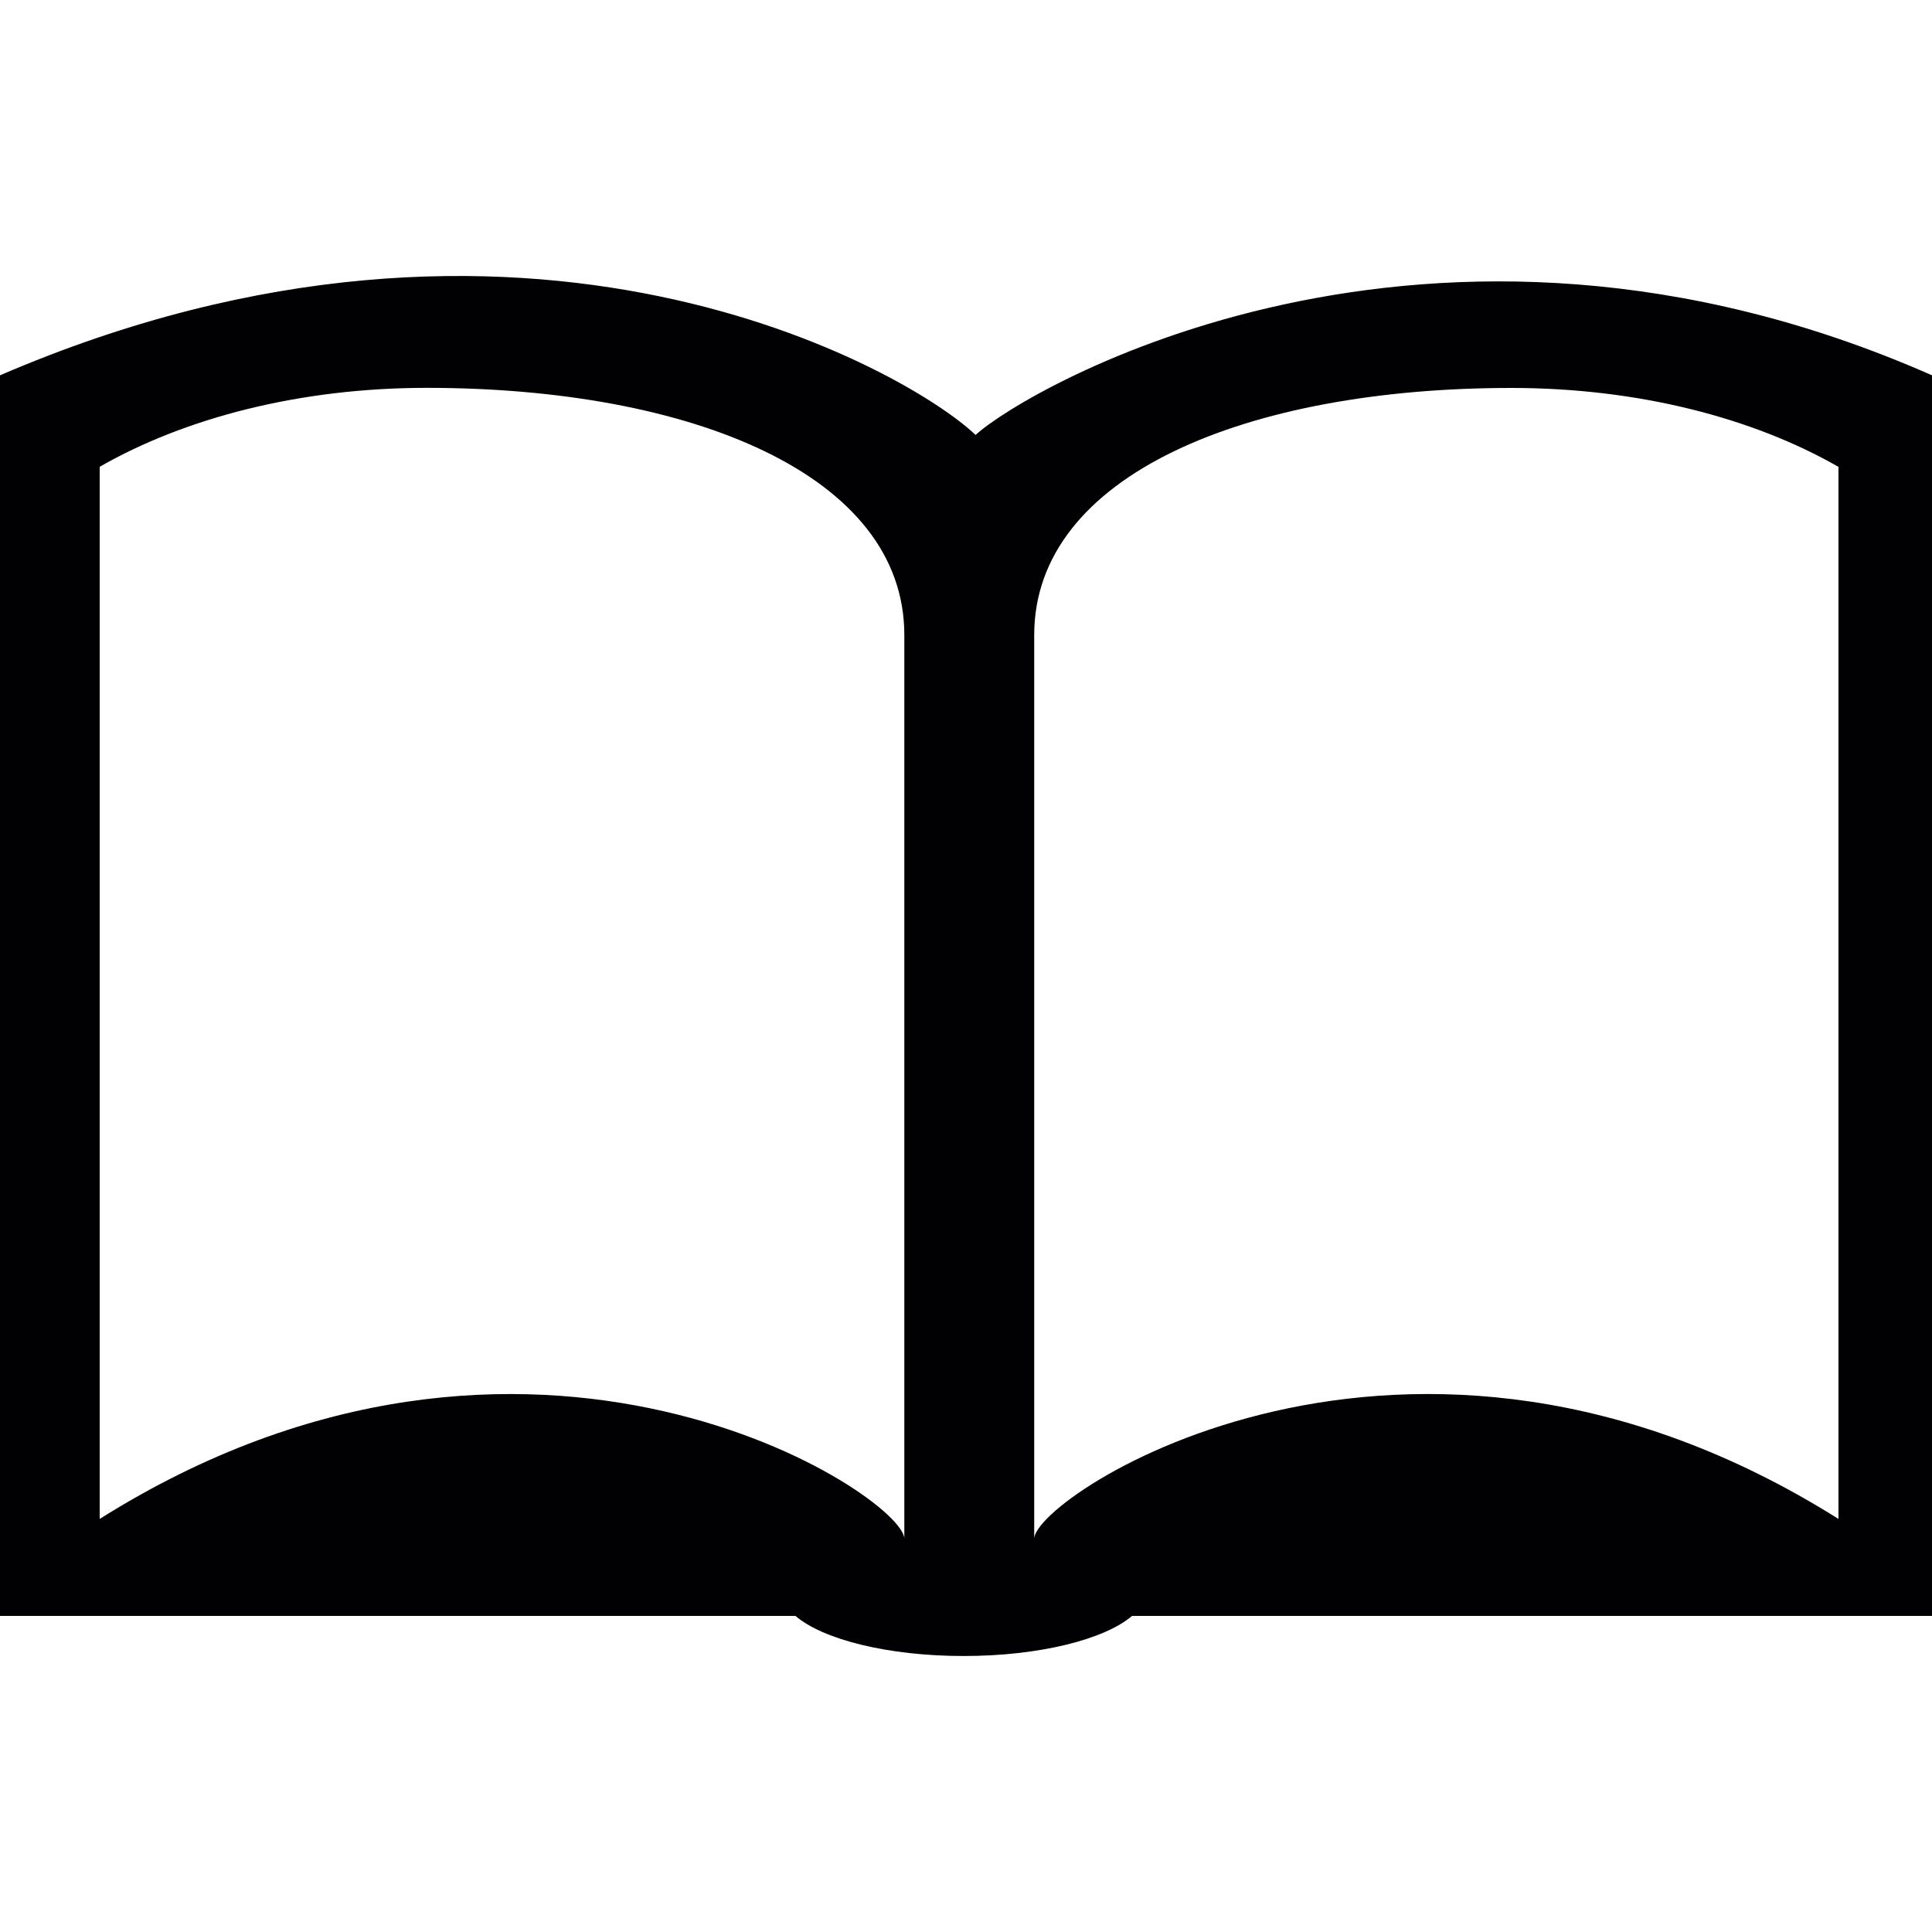
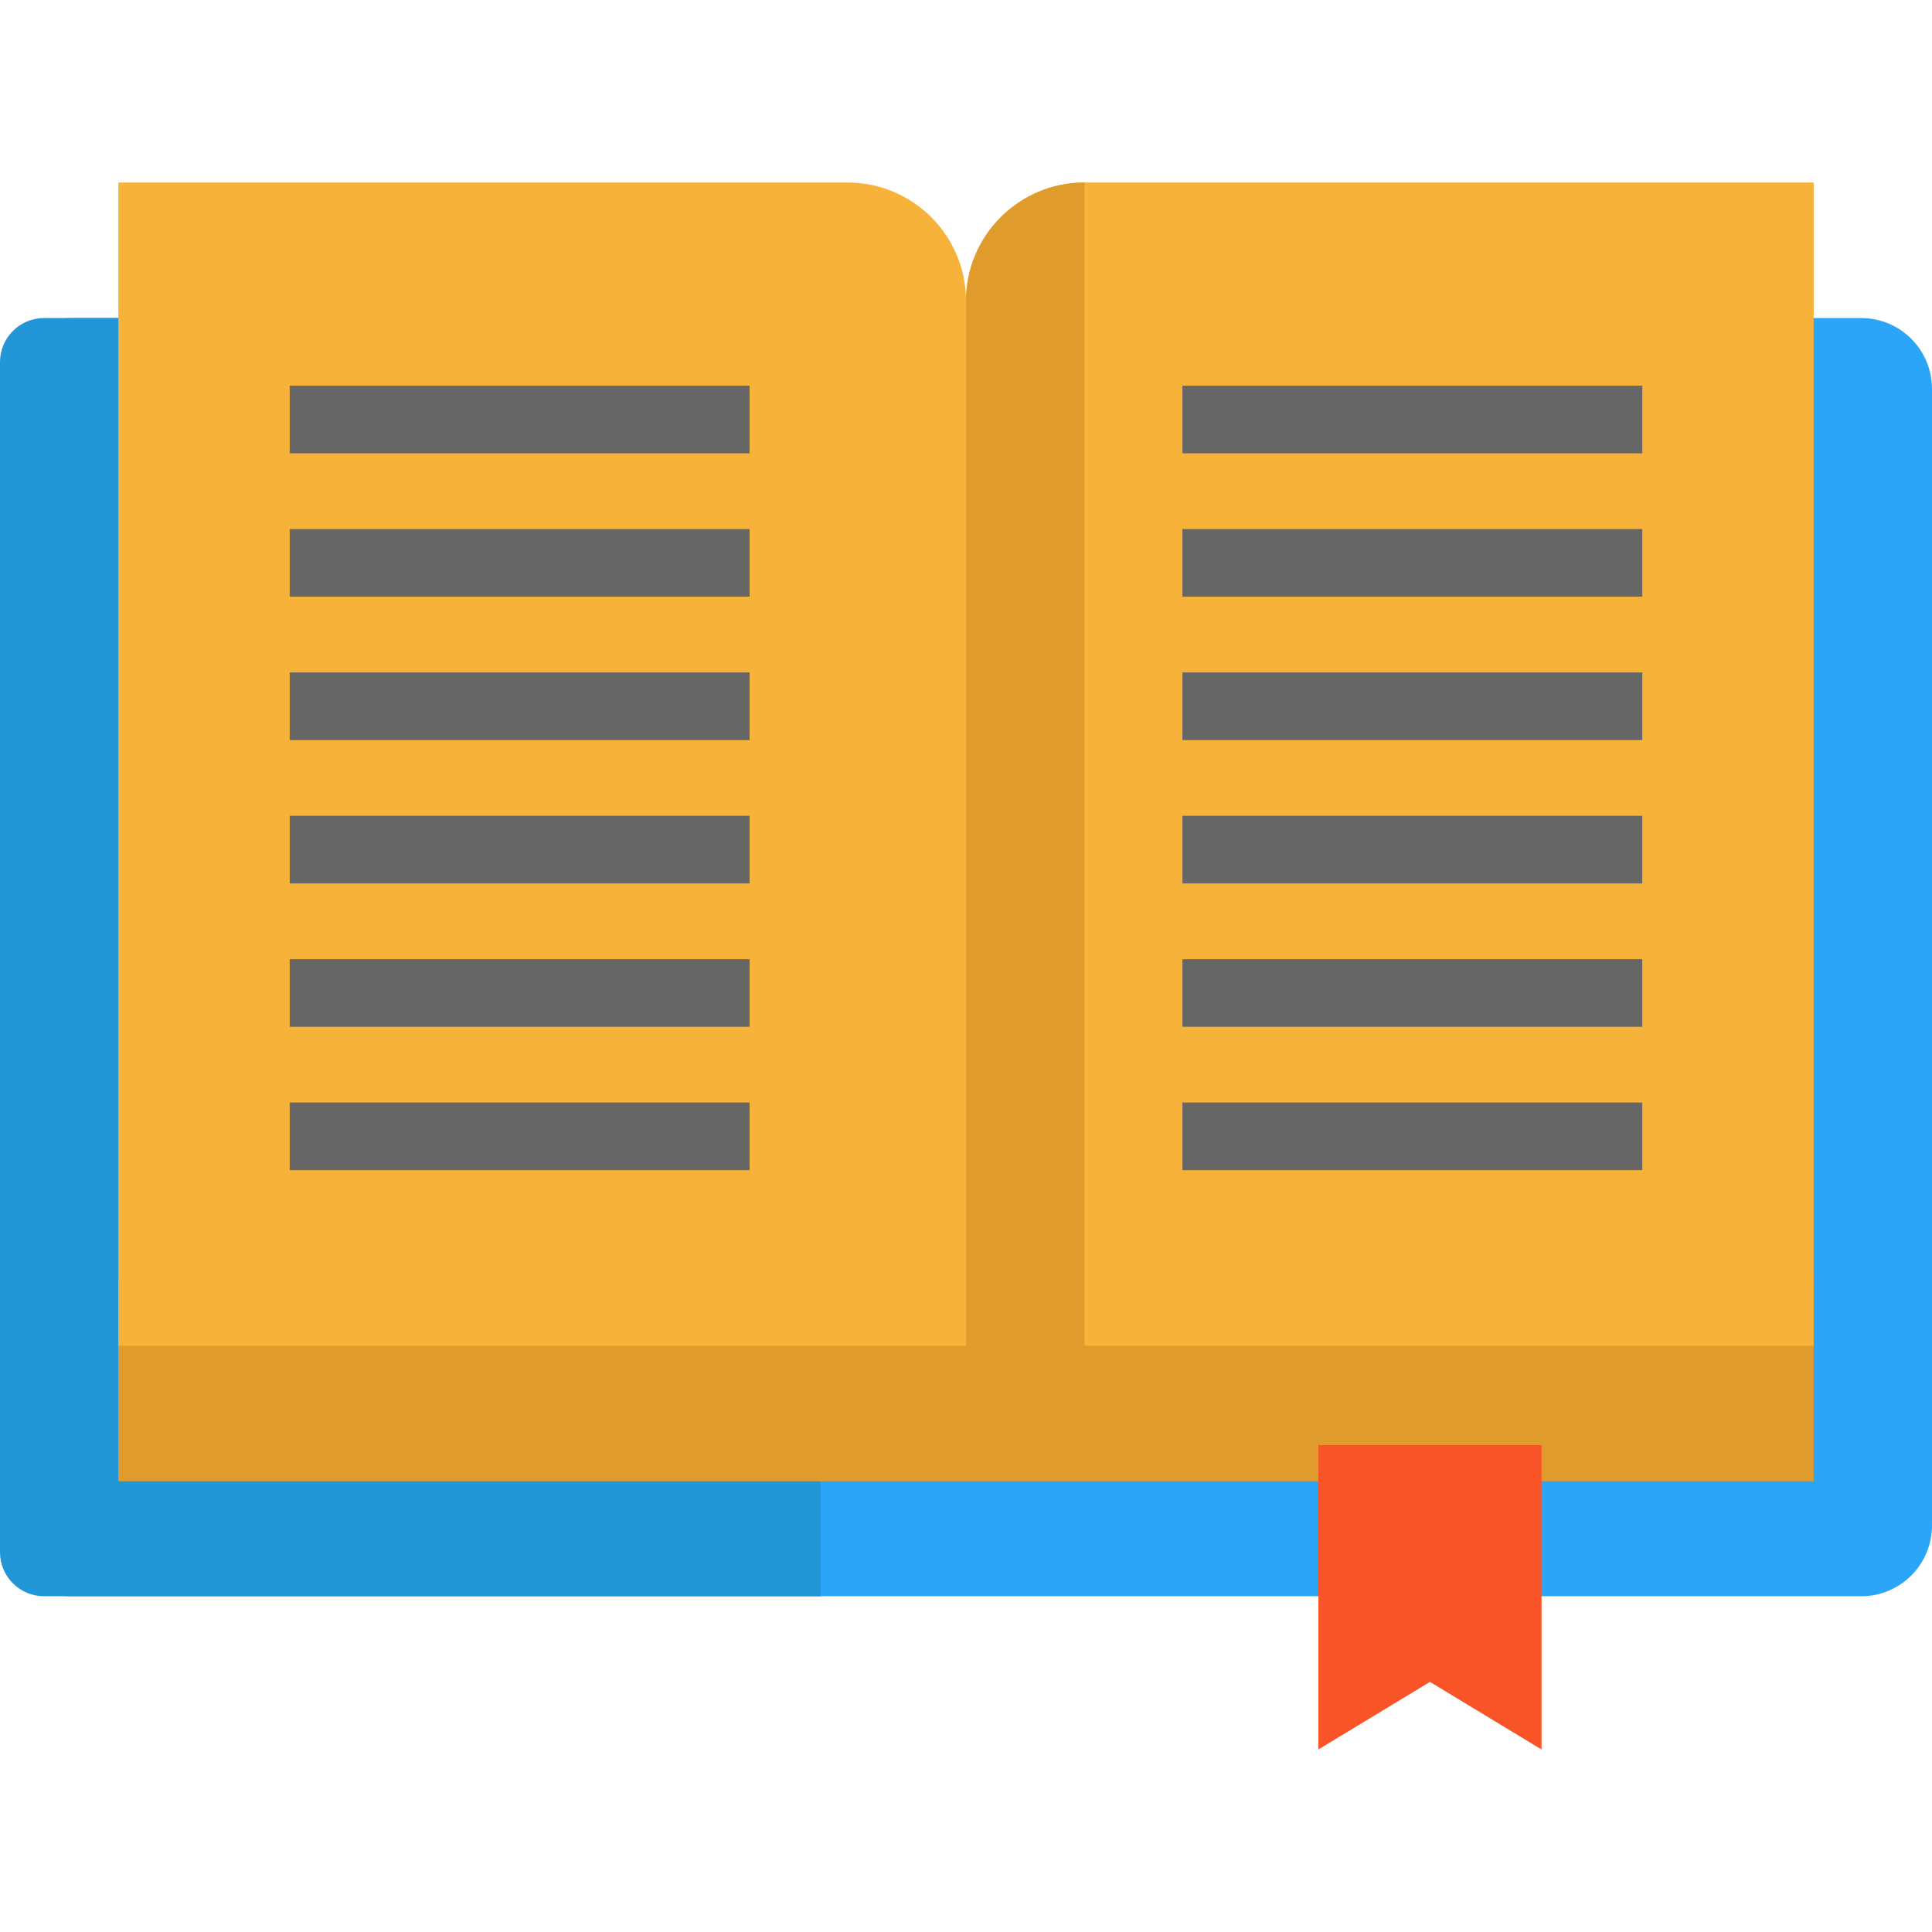
- <svg xmlns="http://www.w3.org/2000/svg" version="1.1" id="Capa_1" x="0px" y="0px" width="79.536px" height="79.536px" viewBox="0 0 79.536 79.536" style="enable-background:new 0 0 79.536 79.536;" xml:space="preserve">
+ <svg xmlns="http://www.w3.org/2000/svg" version="1.1" id="Layer_1" x="0px" y="0px" viewBox="0 0 512 512" style="enable-background:new 0 0 512 512;" xml:space="preserve">
+   <path style="fill:#2BA5F7;" d="M493.244,423.018H18.756C8.398,423.018,0,414.621,0,404.263V103.042  c0-10.358,8.398-18.756,18.756-18.756h474.488c10.358,0,18.756,8.398,18.756,18.756v301.221  C512,414.621,503.602,423.018,493.244,423.018z" />
+   <path style="fill:#2197D8;" d="M217.466,392.549v30.469H11.662C5.222,423.018,0,417.797,0,411.356V95.948  c0-6.44,5.222-11.662,11.662-11.662h19.703L217.466,392.549z" />
+   <polygon style="fill:#E09B2D;" points="256,338.768 31.365,338.768 31.365,392.549 217.466,392.549 256,392.549 294.534,392.549   349.379,392.549 408.525,392.549 480.635,392.549 480.635,338.768 " />
+   <polygon style="fill:#F95428;" points="408.525,413.459 408.525,463.632 378.952,445.721 349.379,463.632 349.379,413.459   349.379,382.99 408.525,382.99 " />
+   <path style="fill:#F7B239;" d="M287.401,48.368C270.064,48.368,256,62.42,256,79.769c0-17.349-14.064-31.401-31.401-31.401H31.365  v35.918v272.358H256h224.635V48.368L287.401,48.368L287.401,48.368z" />
+   <path style="fill:#E09B2D;" d="M287.401,48.368v330.177H256V79.769C256,62.42,270.064,48.368,287.401,48.368z" />
  <g>
-     <path style="fill:#010002;" d="M40.162,17.906C37.415,15.275,21.614,6.141,0,15.451c0,0.138,0,2.722,0,6.654v44.418h32.747   c1.126,0.968,3.798,1.651,6.926,1.651c3.119,0,5.802-0.684,6.931-1.651h32.933V22.105c0-3.933,0-6.517,0-6.654   C58.813,6.314,42.257,15.982,40.162,17.906z M37.229,63.349c0-1.75-15.372-11.981-33.125-0.818V19.216   c3.516-2.014,8.246-3.249,13.463-3.249c10.864,0,19.662,3.562,19.662,10.175V63.349z M75.684,62.53   c-17.751-11.163-33.108-0.932-33.108,0.818V26.146c0-6.612,8.792-10.175,19.646-10.175c5.22,0,9.952,1.235,13.463,3.249V62.53z" />
+     <rect x="76.782" y="102.209" style="fill:#666666;" width="121.864" height="17.923" />
+     <rect x="76.782" y="140.206" style="fill:#666666;" width="121.864" height="17.923" />
+     <rect x="76.782" y="178.202" style="fill:#666666;" width="121.864" height="17.923" />
+     <rect x="76.782" y="216.199" style="fill:#666666;" width="121.864" height="17.923" />
+     <rect x="76.782" y="254.184" style="fill:#666666;" width="121.864" height="17.923" />
+     <rect x="76.782" y="292.181" style="fill:#666666;" width="121.864" height="17.923" />
+     <rect x="313.354" y="102.209" style="fill:#666666;" width="121.864" height="17.923" />
+     <rect x="313.354" y="140.206" style="fill:#666666;" width="121.864" height="17.923" />
+     <rect x="313.354" y="178.202" style="fill:#666666;" width="121.864" height="17.923" />
+     <rect x="313.354" y="216.199" style="fill:#666666;" width="121.864" height="17.923" />
+     <rect x="313.354" y="254.184" style="fill:#666666;" width="121.864" height="17.923" />
+     <rect x="313.354" y="292.181" style="fill:#666666;" width="121.864" height="17.923" />
  </g>
  <g>
</g>
  <g>
</g>
  <g>
</g>
  <g>
</g>
  <g>
</g>
  <g>
</g>
  <g>
</g>
  <g>
</g>
  <g>
</g>
  <g>
</g>
  <g>
</g>
  <g>
</g>
  <g>
</g>
  <g>
</g>
  <g>
</g>
</svg>
